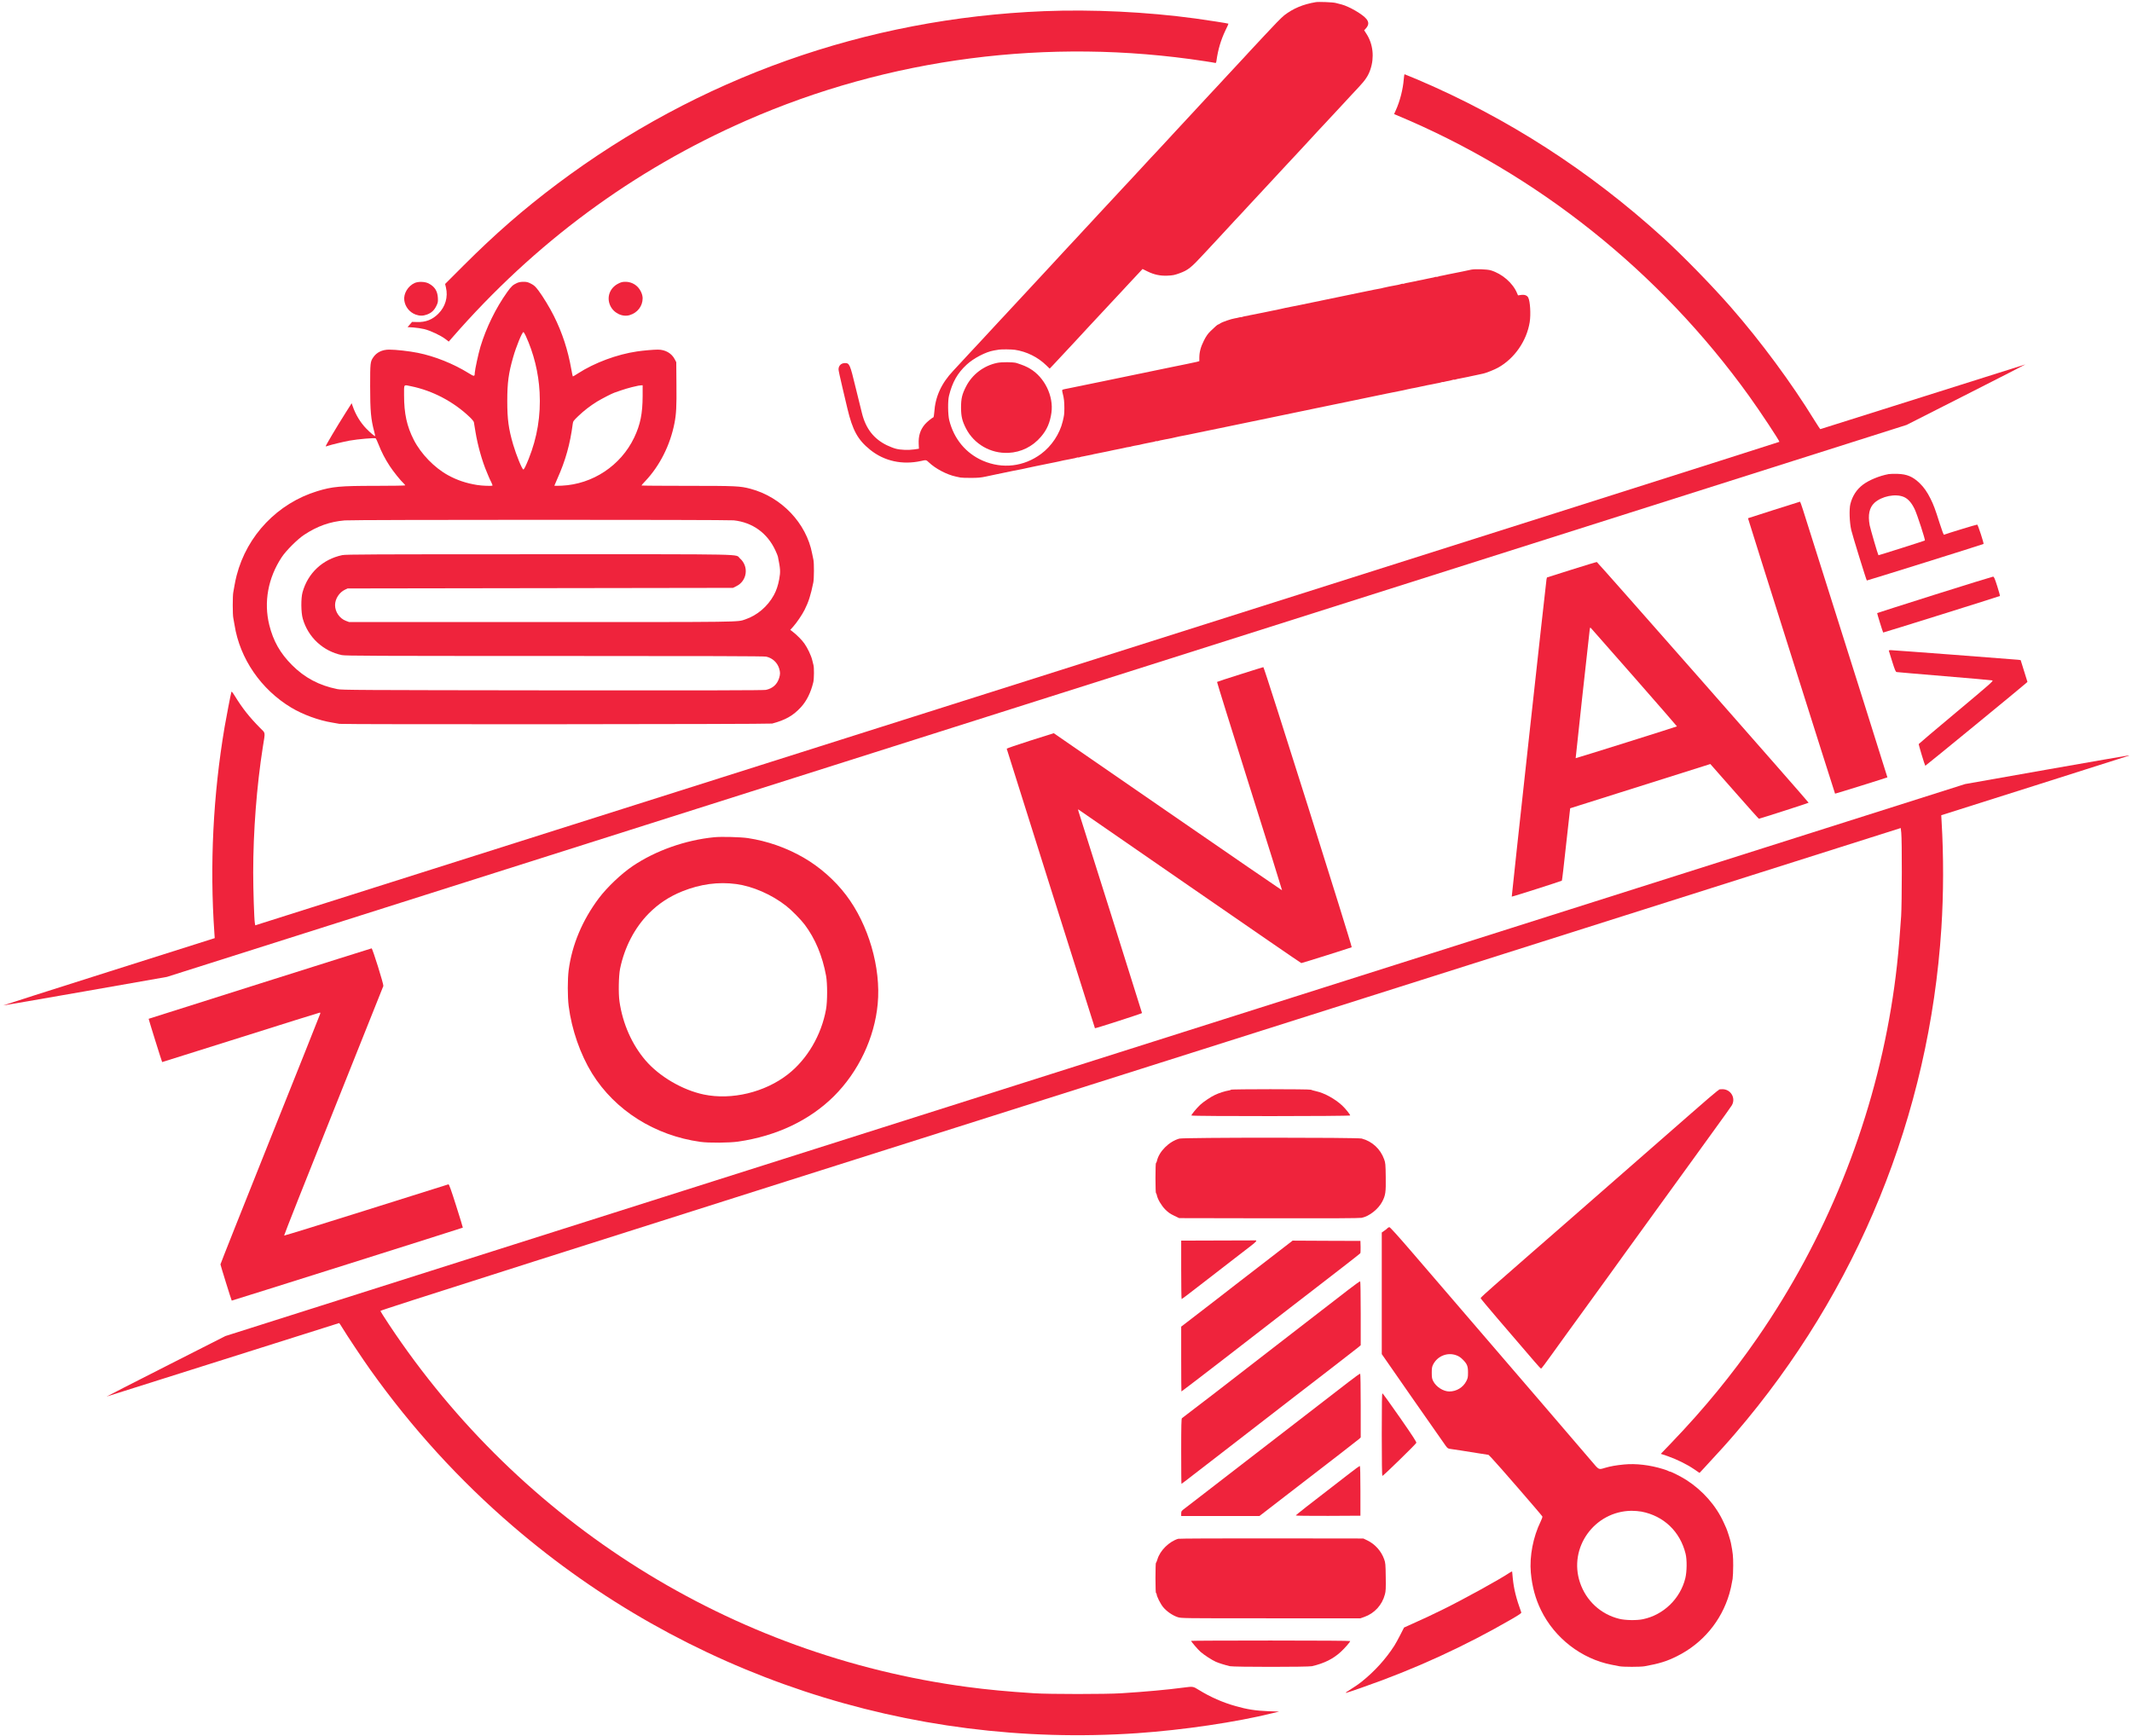
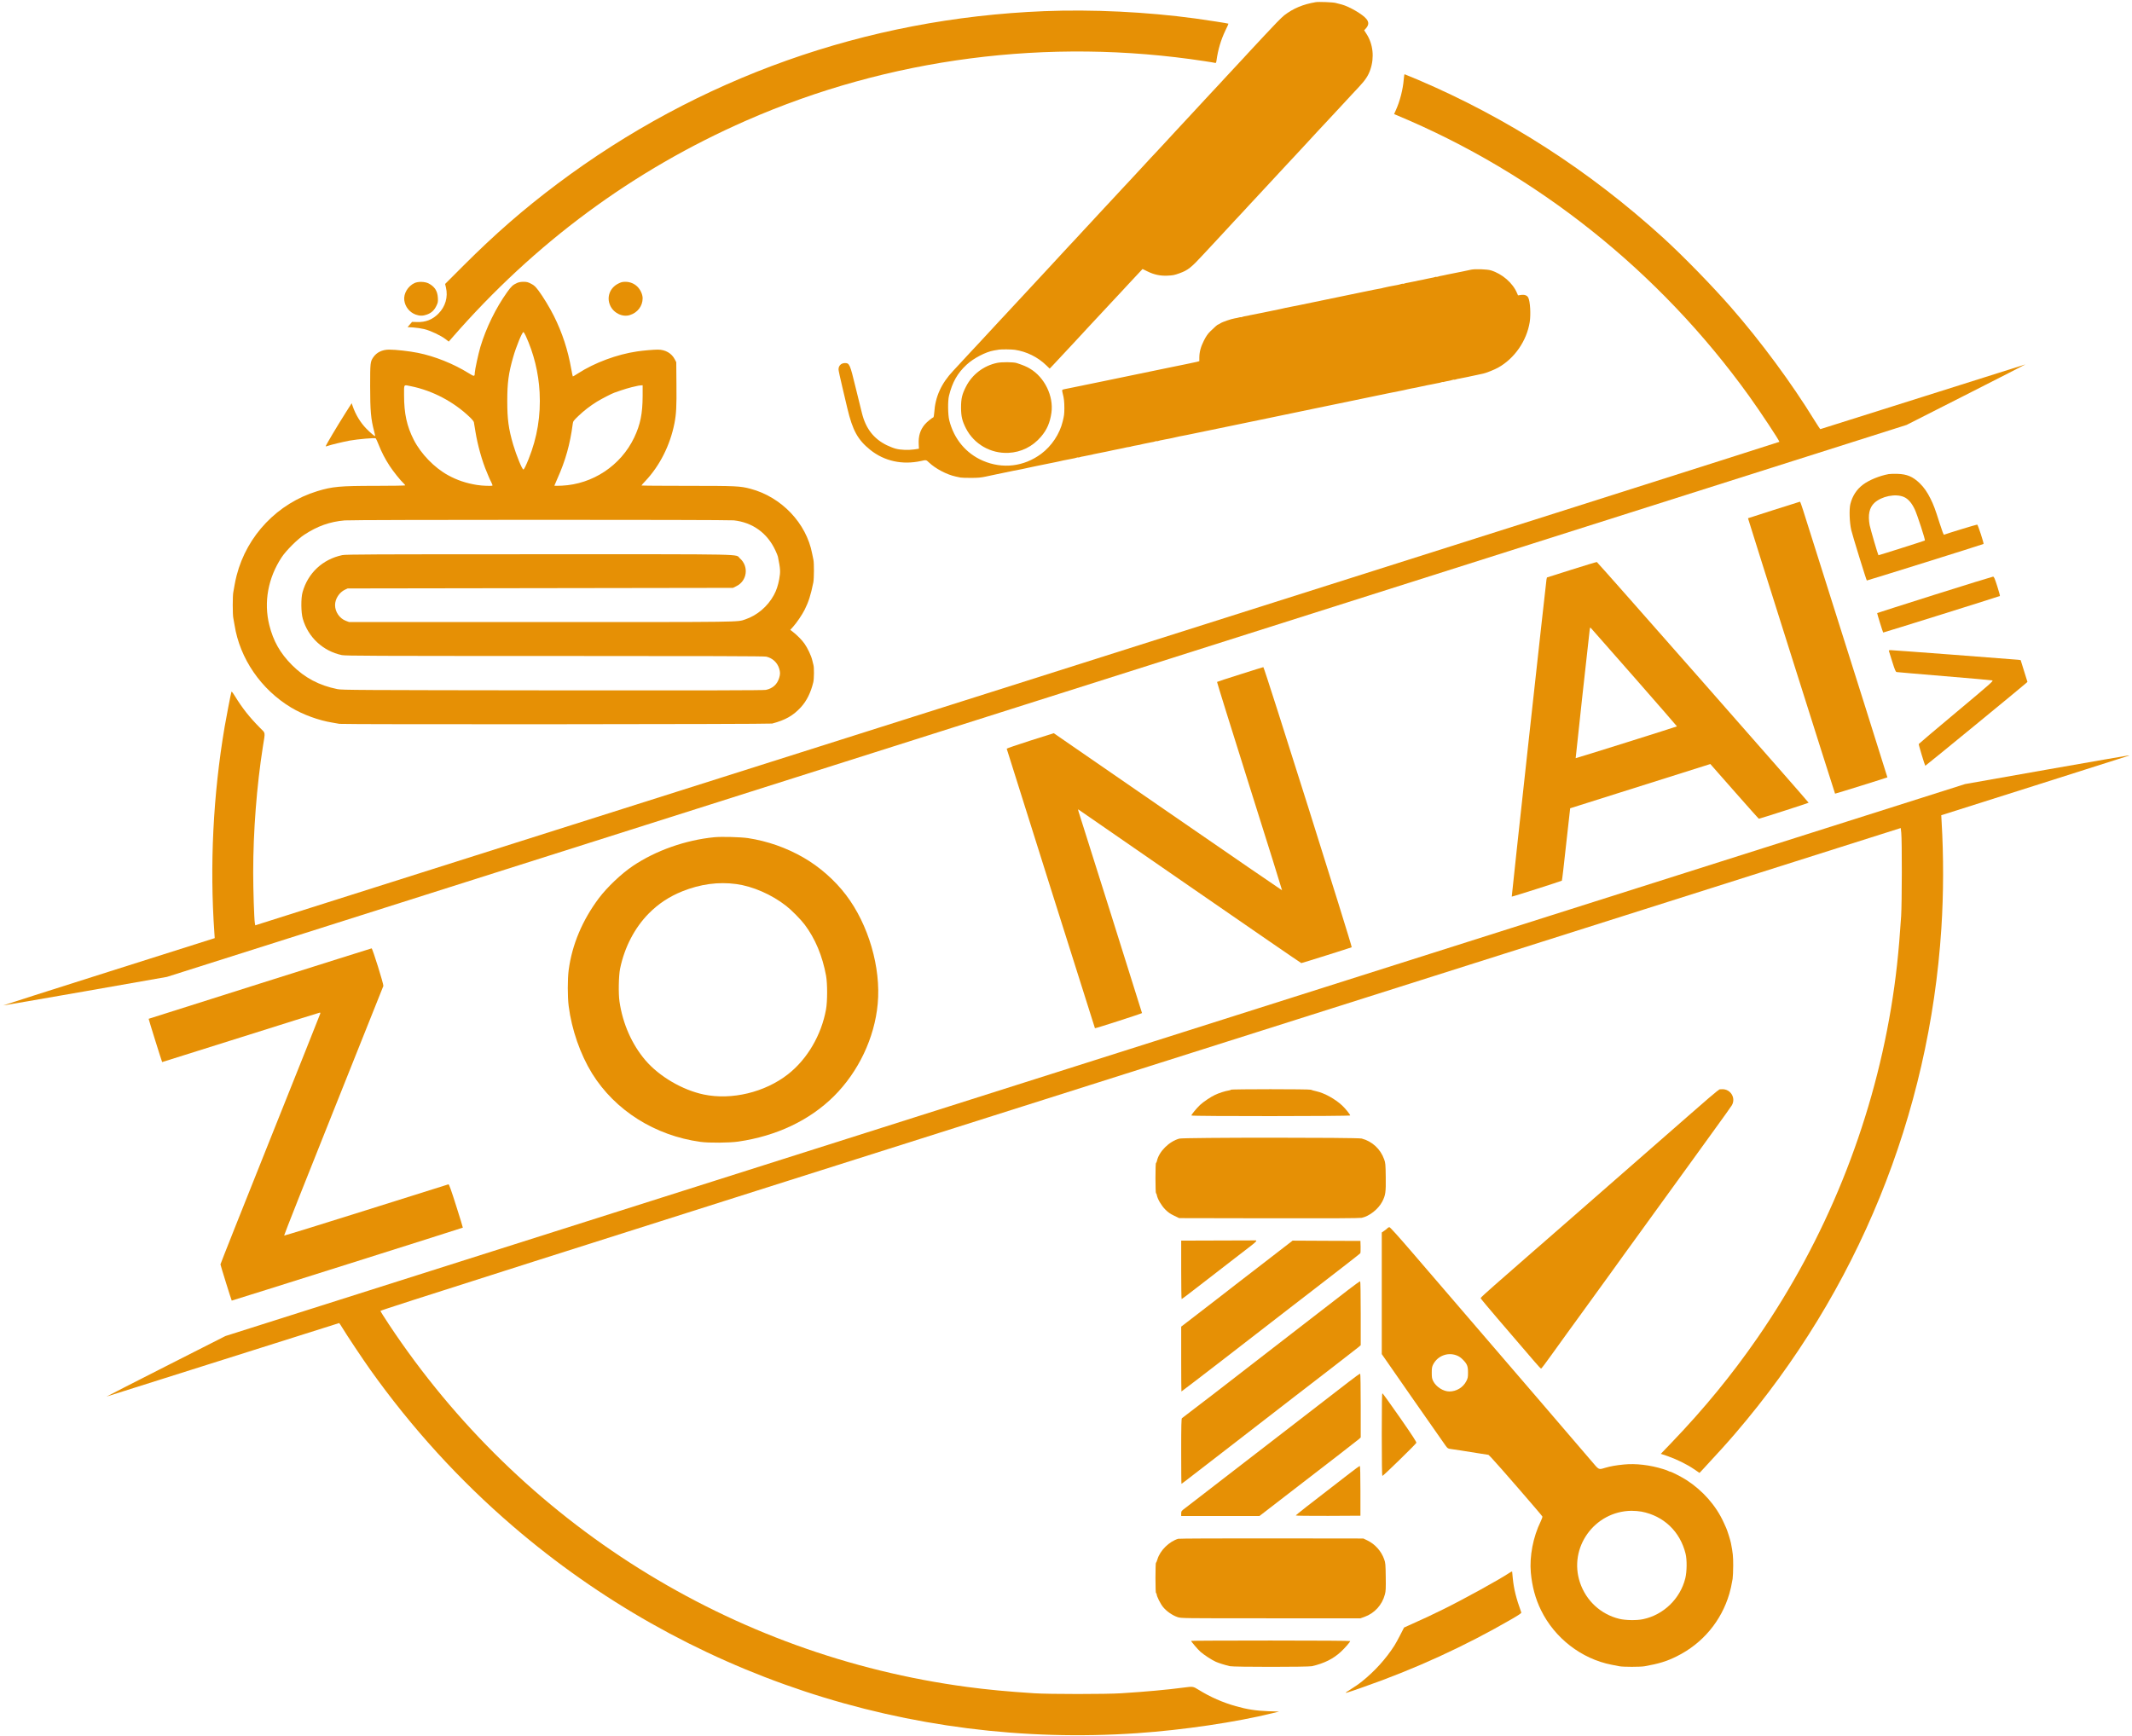
<svg xmlns="http://www.w3.org/2000/svg" version="1.0" width="3646pt" height="2968pt" viewBox="0 0 3646 2968" preserveAspectRatio="xMidYMid meet">
-   <g transform="translate(0,2968) scale(0.1,-0.1)" fill="#EF233C" stroke="none">
+   <g transform="translate(0,2968) scale(0.1,-0.1)" fill="#e69005" stroke="none">
    <path d="M22500 29643 c-217 -37 -383 -106 -538 -225 -43 -33 -190 -184 -342 -349 -31 -34 -227 -244 -260 -279 -14 -15 -49 -53 -79 -86 -30 -32 -107 -115 -171 -184 -64 -69 -141 -152 -171 -184 -30 -33 -65 -71 -79 -86 -14 -14 -72 -77 -130 -139 -58 -62 -116 -125 -130 -140 -14 -15 -70 -75 -125 -135 -55 -59 -111 -120 -125 -135 -72 -77 -238 -257 -260 -280 -14 -15 -77 -83 -140 -152 -64 -68 -147 -158 -185 -199 -39 -41 -77 -82 -85 -90 -8 -9 -60 -65 -115 -125 -55 -59 -111 -120 -125 -135 -14 -14 -70 -75 -125 -135 -55 -60 -109 -118 -121 -129 -11 -12 -49 -52 -84 -91 -58 -64 -283 -306 -321 -345 -8 -9 -68 -73 -132 -143 -63 -69 -124 -134 -134 -144 -10 -11 -63 -68 -118 -128 -55 -60 -109 -118 -121 -129 -11 -12 -49 -52 -84 -91 -35 -38 -95 -104 -134 -145 -39 -42 -116 -125 -171 -185 -55 -60 -107 -116 -115 -124 -16 -17 -78 -84 -270 -291 -63 -68 -147 -158 -186 -200 -39 -41 -102 -109 -139 -150 -38 -41 -72 -77 -75 -80 -3 -3 -60 -63 -125 -135 -65 -71 -121 -132 -125 -135 -4 -3 -60 -63 -125 -135 -66 -71 -124 -134 -131 -140 -6 -5 -62 -66 -125 -135 -63 -69 -142 -154 -176 -190 -205 -217 -309 -445 -326 -715 -3 -44 -10 -81 -15 -83 -24 -8 -114 -82 -147 -122 -78 -93 -110 -196 -104 -334 l4 -81 -80 -12 c-101 -14 -231 -10 -315 12 -36 9 -105 36 -155 60 -224 110 -360 286 -425 550 -17 66 -66 268 -111 450 -92 381 -102 404 -177 405 -67 0 -112 -44 -112 -109 0 -16 29 -152 65 -302 36 -151 75 -314 86 -364 90 -379 179 -539 392 -710 241 -193 548 -260 867 -190 88 20 89 20 133 -22 115 -110 308 -211 462 -244 28 -6 64 -13 80 -17 17 -4 98 -6 180 -6 118 0 173 5 255 23 58 13 125 27 150 32 25 5 86 17 135 28 126 27 289 60 328 66 17 3 39 8 47 10 8 2 26 6 40 9 14 3 79 17 145 31 141 30 209 44 250 51 17 2 37 7 45 9 8 2 31 7 50 10 19 3 49 10 65 14 17 5 48 12 70 16 80 14 90 16 105 20 8 3 33 7 54 11 22 3 50 10 64 15 14 5 27 7 29 5 3 -3 15 -1 28 4 13 5 42 12 66 15 24 4 46 8 49 10 3 2 25 6 50 10 25 4 47 8 51 10 3 2 21 7 40 10 19 3 41 8 49 10 8 2 31 7 50 10 19 3 42 8 50 10 8 2 31 7 50 10 19 3 43 8 52 11 9 3 27 7 40 9 13 3 34 7 48 10 14 3 36 7 50 10 14 3 36 7 50 10 14 3 35 7 48 10 13 2 31 7 40 9 9 3 34 8 55 10 21 3 41 7 45 10 4 2 23 7 42 10 66 10 142 26 148 30 4 2 27 7 52 11 25 4 47 8 50 10 3 2 25 6 49 10 24 3 53 10 66 15 13 5 25 7 28 4 2 -2 15 0 29 5 14 5 42 12 64 15 21 4 46 8 54 11 15 4 25 6 105 20 22 4 54 11 70 16 17 4 45 11 62 14 44 7 201 39 348 70 66 14 129 28 140 29 11 2 90 18 175 36 85 18 216 45 290 60 74 15 203 42 285 59 83 17 218 45 300 62 83 17 191 40 240 50 50 11 113 24 140 29 28 5 91 18 140 29 50 10 158 33 240 50 83 17 215 44 295 61 80 17 213 44 295 61 234 48 421 87 530 110 55 12 118 25 140 29 22 4 65 13 95 19 30 6 69 14 85 17 17 2 37 7 45 9 8 2 31 7 50 10 19 3 49 10 65 15 17 5 50 12 75 16 25 4 47 8 50 9 3 0 21 4 40 8 19 4 44 9 55 12 93 20 168 36 201 41 21 3 41 7 44 9 3 2 25 6 49 10 24 3 54 10 67 15 13 5 24 8 24 5 0 -2 14 0 32 5 17 5 49 12 71 15 21 4 50 11 64 16 14 5 28 7 30 5 3 -3 15 -1 28 4 13 5 42 12 66 15 24 4 46 8 49 10 3 2 23 6 45 9 22 4 47 8 55 11 8 2 26 6 40 9 14 2 59 12 100 21 41 9 93 21 115 25 57 13 190 66 255 102 281 157 488 457 540 778 21 134 8 356 -25 420 -20 38 -63 54 -125 45 l-50 -7 -16 37 c-72 174 -254 332 -449 391 -63 19 -265 26 -335 12 -19 -4 -89 -19 -155 -33 -158 -33 -213 -44 -255 -51 -19 -3 -37 -7 -40 -9 -3 -2 -25 -6 -49 -10 -24 -3 -54 -11 -68 -16 -14 -5 -28 -7 -30 -5 -3 3 -15 1 -27 -4 -13 -4 -40 -11 -62 -14 -21 -4 -46 -8 -54 -11 -8 -2 -27 -6 -43 -9 -15 -3 -35 -7 -45 -10 -9 -3 -34 -7 -56 -11 -21 -3 -41 -7 -45 -9 -3 -3 -26 -7 -51 -11 -25 -4 -47 -8 -50 -10 -3 -2 -25 -6 -49 -10 -24 -3 -53 -10 -66 -15 -13 -5 -25 -7 -28 -4 -2 2 -15 0 -29 -5 -14 -5 -40 -12 -59 -15 -62 -10 -241 -46 -248 -50 -3 -2 -22 -7 -41 -10 -36 -5 -134 -25 -375 -75 -77 -16 -207 -43 -290 -60 -82 -17 -215 -44 -295 -61 -296 -62 -617 -128 -663 -135 -18 -3 -41 -9 -52 -12 -11 -3 -29 -7 -40 -9 -11 -2 -76 -15 -145 -30 -69 -14 -134 -28 -145 -30 -11 -1 -52 -10 -91 -18 -39 -9 -88 -18 -110 -22 -21 -3 -42 -8 -45 -10 -4 -2 -25 -6 -47 -9 -23 -3 -52 -9 -66 -15 -15 -5 -26 -8 -26 -5 0 2 -14 0 -32 -5 -17 -5 -49 -12 -71 -15 -60 -9 -216 -63 -247 -85 -15 -11 -32 -20 -37 -20 -10 0 -61 -44 -135 -117 -42 -41 -72 -84 -109 -157 -55 -109 -78 -196 -79 -292 l0 -61 -42 -12 c-24 -6 -101 -23 -173 -37 -71 -14 -191 -39 -265 -54 -74 -15 -205 -42 -290 -60 -85 -18 -216 -45 -290 -60 -74 -15 -205 -42 -290 -60 -85 -18 -216 -45 -290 -60 -481 -100 -525 -109 -565 -116 -16 -2 -37 -7 -45 -9 -8 -2 -31 -7 -50 -10 -19 -3 -39 -10 -43 -14 -5 -5 -2 -33 7 -62 21 -78 28 -141 28 -253 -1 -102 -3 -119 -28 -223 -51 -214 -190 -423 -369 -556 -295 -219 -660 -262 -995 -118 -290 125 -496 372 -576 691 -24 93 -27 335 -5 420 57 233 145 388 302 533 119 110 328 219 465 242 21 3 62 10 89 15 44 7 213 5 270 -3 201 -30 392 -124 538 -266 l58 -56 62 65 c53 56 258 276 337 361 14 15 70 76 125 135 55 60 109 118 120 130 65 69 155 165 260 279 66 71 152 163 191 205 39 41 97 104 130 139 32 35 70 76 84 91 14 14 70 75 125 134 55 59 112 121 127 136 l27 29 88 -43 c109 -54 216 -76 333 -71 104 5 121 9 211 41 145 52 199 95 419 334 125 135 126 136 266 286 66 71 149 161 184 199 35 39 73 79 84 91 12 11 66 69 121 129 55 60 107 116 115 125 8 8 46 49 84 90 107 115 298 321 326 351 14 15 71 76 125 135 55 60 114 122 130 140 17 17 75 80 130 139 55 60 111 121 125 135 14 15 70 76 125 135 55 60 107 116 115 125 8 8 46 49 84 90 38 41 101 109 140 150 39 42 123 132 186 200 64 69 147 159 185 200 39 41 95 102 126 135 109 116 159 192 194 296 71 207 46 436 -66 609 l-40 62 31 34 c49 56 52 104 8 159 -61 78 -292 213 -423 248 -33 8 -80 21 -105 27 -44 12 -292 22 -340 13z" />
    <path d="M17855 29489 c-3043 -122 -5909 -1140 -8330 -2958 -572 -430 -1058 -853 -1597 -1392 l-316 -316 14 -59 c39 -165 -9 -329 -130 -450 -102 -102 -217 -147 -365 -142 l-84 2 -38 -44 -39 -45 98 -6 c53 -4 138 -16 187 -28 104 -25 283 -109 365 -172 l54 -42 56 64 c1414 1625 3096 2867 5030 3716 2442 1072 5170 1426 7840 1017 91 -14 172 -27 181 -30 13 -4 18 5 23 43 26 186 75 350 152 512 31 62 54 114 52 116 -5 5 -376 63 -568 89 -833 113 -1763 158 -2585 125z" />
    <path d="M24006 28323 c-13 -169 -66 -376 -135 -527 l-30 -67 37 -16 c2400 -999 4505 -2677 6038 -4813 187 -260 514 -755 514 -777 0 -4 -5865 -1867 -13033 -4139 l-13032 -4131 -7 41 c-12 71 -28 571 -28 862 0 704 60 1480 165 2149 43 269 49 227 -48 325 -183 185 -300 333 -433 549 -40 63 -53 79 -57 65 -10 -31 -95 -471 -116 -599 -197 -1164 -256 -2367 -175 -3521 l6 -90 -1811 -574 c-996 -316 -1809 -575 -1807 -577 1 -2 632 107 1402 242 l1399 246 14875 4720 14875 4721 1017 516 c559 284 1016 517 1015 519 -1 1 -789 -248 -1751 -553 -962 -305 -1752 -554 -1756 -554 -4 0 -49 68 -101 152 -392 638 -916 1347 -1428 1933 -330 377 -820 879 -1161 1190 -1262 1147 -2658 2047 -4194 2702 -121 51 -223 93 -226 93 -4 0 -10 -39 -14 -87z" />
    <path d="M7090 24839 c-114 -52 -192 -182 -176 -297 15 -110 89 -203 193 -242 68 -25 128 -25 195 0 76 28 122 71 159 145 29 60 31 70 27 144 -7 115 -55 189 -158 243 -63 32 -177 36 -240 7z" />
    <path d="M8842 24840 c-72 -33 -97 -56 -170 -158 -193 -271 -358 -608 -456 -933 -35 -117 -95 -395 -97 -447 -1 -65 -7 -65 -104 -5 -261 162 -581 290 -870 348 -151 30 -374 55 -490 55 -118 0 -215 -47 -272 -132 -51 -75 -53 -97 -53 -494 0 -422 13 -564 69 -774 11 -41 18 -76 16 -79 -6 -6 -85 60 -149 126 -102 104 -186 243 -235 387 l-17 49 -101 -159 c-160 -253 -343 -562 -343 -578 0 -3 18 1 40 9 54 19 267 70 370 89 147 26 428 50 446 38 5 -4 27 -52 49 -107 49 -126 110 -244 189 -365 61 -94 188 -252 240 -299 14 -14 26 -28 26 -33 0 -4 -226 -8 -502 -8 -613 0 -743 -12 -1002 -91 -677 -207 -1202 -756 -1379 -1441 -13 -51 -30 -127 -36 -168 -6 -41 -16 -94 -21 -118 -13 -55 -13 -389 0 -444 5 -24 15 -77 21 -118 90 -574 452 -1102 969 -1413 200 -120 474 -220 700 -256 41 -7 98 -17 125 -22 61 -12 7354 -7 7400 5 227 60 360 136 492 280 98 107 169 250 212 429 13 56 15 251 2 293 -5 16 -14 54 -21 84 -17 74 -80 208 -134 283 -43 61 -124 143 -201 203 l-40 31 49 54 c60 67 153 203 196 289 68 135 104 248 149 468 13 65 14 327 2 385 -5 23 -15 71 -22 107 -98 521 -525 970 -1056 1110 -176 47 -247 50 -1080 50 -431 0 -783 3 -783 6 0 4 30 39 68 78 246 261 423 614 496 986 31 160 38 284 34 665 l-3 380 -25 48 c-53 104 -161 167 -289 167 -75 0 -248 -15 -356 -31 -343 -50 -729 -194 -1009 -375 -48 -31 -88 -55 -90 -53 -3 2 -14 58 -26 124 -58 329 -154 623 -297 909 -67 136 -187 333 -262 433 -56 74 -76 93 -129 120 -54 28 -74 33 -130 33 -45 0 -81 -7 -110 -20z m148 -902 c139 -303 220 -632 238 -968 21 -399 -40 -771 -187 -1139 -51 -125 -78 -181 -91 -181 -21 0 -120 242 -174 425 -79 270 -101 433 -101 745 0 314 22 478 101 752 51 180 153 428 175 428 5 0 23 -28 39 -62z m-1962 -864 c372 -76 731 -265 1009 -532 34 -32 64 -70 67 -83 3 -13 14 -85 26 -158 37 -232 117 -516 195 -696 7 -16 21 -50 31 -75 10 -25 30 -68 45 -97 14 -29 24 -55 21 -58 -11 -10 -175 -5 -265 10 -185 30 -341 82 -495 167 -234 128 -463 365 -585 603 -120 235 -167 451 -167 767 0 194 -12 179 118 152z m3962 -166 c-1 -304 -39 -490 -145 -713 -229 -479 -709 -797 -1237 -822 -71 -3 -128 -3 -128 -1 0 3 23 57 51 119 140 312 218 590 264 941 5 42 13 53 93 130 98 94 203 175 322 249 79 48 255 139 295 152 11 3 63 21 115 40 52 18 136 43 185 55 120 28 126 29 158 31 l27 1 0 -182z m1558 -2128 c322 -35 575 -218 712 -514 21 -44 40 -92 43 -106 43 -212 46 -256 23 -385 -20 -108 -49 -196 -92 -274 -107 -195 -286 -347 -488 -415 -142 -48 19 -46 -3488 -46 l-3287 0 -56 21 c-107 40 -185 153 -185 269 0 107 72 218 170 264 l45 21 3295 5 3295 5 58 29 c185 90 217 338 61 475 -89 78 244 71 -3435 71 -2843 0 -3307 -2 -3366 -15 -336 -71 -588 -307 -679 -635 -29 -101 -27 -349 4 -453 91 -317 346 -554 668 -622 60 -13 553 -15 3636 -15 2619 0 3581 -3 3620 -11 107 -23 191 -100 223 -204 19 -63 19 -97 0 -160 -34 -111 -110 -180 -227 -205 -39 -8 -986 -10 -3648 -8 -3349 4 -3601 5 -3680 21 -312 63 -558 193 -776 411 -204 205 -320 410 -389 686 -97 392 -21 806 213 1160 74 112 270 308 383 382 226 149 438 225 694 247 142 13 6537 13 6653 1z" />
    <path d="M10569 24827 c-140 -72 -198 -229 -135 -370 57 -131 211 -206 337 -166 133 41 218 154 219 286 0 65 -35 144 -87 197 -54 55 -129 86 -207 86 -53 0 -75 -6 -127 -33z" />
    <path d="M17052 23473 c-230 -48 -426 -198 -531 -403 -69 -135 -86 -206 -86 -365 1 -150 20 -227 86 -356 138 -266 420 -428 722 -415 219 10 415 107 559 276 103 120 155 242 179 412 39 284 -118 606 -368 753 -67 39 -106 55 -228 96 -54 17 -255 19 -333 2z" />
    <path d="M32299 21571 c-158 -29 -337 -103 -439 -180 -108 -81 -181 -192 -216 -331 -23 -89 -15 -318 15 -447 20 -87 256 -852 266 -862 4 -3 1974 613 1996 625 10 6 -95 327 -108 331 -8 3 -499 -147 -568 -173 -7 -3 -34 69 -75 198 -74 235 -105 318 -156 419 -55 112 -116 198 -186 265 -117 112 -216 154 -378 159 -58 2 -126 0 -151 -4z m259 -391 c73 -31 135 -102 187 -213 43 -91 183 -522 173 -532 -5 -5 -792 -255 -794 -252 -11 15 -137 448 -150 513 -33 177 -6 302 81 383 124 114 361 162 503 101z" />
    <path d="M30335 20958 c-242 -77 -441 -141 -442 -142 -3 -2 1484 -4706 1489 -4711 3 -3 888 273 895 279 2 2 -565 1797 -1443 4574 -24 78 -48 141 -52 141 -4 -1 -205 -64 -447 -141z" />
    <path d="M26875 19936 l-420 -133 -8 -34 c-8 -38 -598 -5421 -594 -5425 5 -5 850 265 857 273 4 4 37 284 73 622 37 338 68 615 69 616 2 1 542 172 1200 379 l1197 378 34 -39 c19 -21 204 -231 412 -468 208 -236 380 -429 384 -429 37 7 851 269 851 274 0 12 -3609 4115 -3622 4117 -7 1 -202 -58 -433 -131z m1080 -1849 c400 -456 725 -830 723 -831 -7 -7 -1730 -548 -1732 -544 -2 2 218 2019 239 2187 7 52 7 53 25 35 9 -11 345 -392 745 -847z" />
    <path d="M33085 19508 c-539 -171 -982 -312 -983 -314 -4 -3 96 -326 103 -333 4 -3 1975 614 1996 625 4 2 -17 77 -45 166 -43 134 -55 163 -72 165 -10 0 -460 -139 -999 -309z" />
    <path d="M32302 18548 c3 -7 29 -91 58 -186 45 -143 58 -173 75 -177 11 -2 378 -34 815 -70 437 -36 807 -69 821 -73 24 -6 -25 -50 -613 -542 -352 -294 -642 -540 -645 -546 -4 -10 102 -361 112 -372 3 -4 1682 1373 1723 1413 l24 22 -58 186 -58 186 -41 6 c-57 7 -2144 165 -2184 165 -22 0 -32 -4 -29 -12z" />
    <path d="M21207 18145 c-213 -67 -391 -125 -394 -129 -3 -3 247 -805 555 -1783 309 -977 559 -1779 557 -1781 -2 -2 -881 602 -1954 1342 l-1950 1345 -403 -127 c-222 -71 -402 -133 -402 -138 2 -11 1506 -4778 1509 -4781 5 -7 805 252 805 259 0 7 -1038 3305 -1085 3446 -11 33 -11 41 -1 35 7 -5 865 -597 1906 -1317 1042 -720 1898 -1309 1904 -1309 14 0 847 263 862 271 13 8 -1495 4792 -1511 4791 -5 0 -185 -56 -398 -124z" />
    <path d="M34990 16514 l-1385 -245 -14875 -4720 -14875 -4721 -1017 -516 c-559 -284 -1016 -517 -1015 -519 1 -1 895 282 1987 628 1092 346 1987 629 1990 629 3 0 28 -37 55 -82 81 -134 352 -540 475 -713 708 -995 1525 -1893 2443 -2681 2952 -2538 6772 -3805 10672 -3539 787 54 1693 188 2320 343 l110 27 -185 6 c-211 8 -361 31 -555 86 -225 63 -436 156 -635 279 -99 61 -97 60 -260 39 -278 -37 -651 -71 -1065 -97 -265 -17 -1225 -17 -1490 0 -453 29 -801 62 -1145 108 -4033 539 -7627 2792 -9887 6198 -80 120 -146 225 -147 234 -1 13 2632 851 12999 4137 l13000 4122 9 -81 c14 -130 12 -1204 -2 -1426 -40 -621 -90 -1076 -173 -1575 -336 -2018 -1120 -3953 -2282 -5635 -443 -640 -911 -1211 -1467 -1791 l-188 -196 111 -37 c147 -50 334 -141 454 -223 l97 -66 74 79 c256 276 405 441 540 599 2090 2435 3316 5444 3522 8640 38 586 39 1237 4 1820 l-6 111 1588 503 c874 277 1598 507 1609 512 l20 8 -20 -1 c-11 0 -643 -110 -1405 -244z" />
    <path d="M12217 15360 c-493 -48 -1003 -228 -1395 -492 -197 -133 -438 -362 -580 -550 -283 -377 -460 -798 -517 -1231 -20 -153 -20 -459 0 -614 51 -403 199 -827 400 -1153 393 -633 1075 -1064 1855 -1171 141 -20 497 -17 645 5 655 95 1221 364 1636 776 420 418 696 999 749 1580 58 618 -158 1358 -542 1862 -193 254 -454 483 -729 641 -295 169 -615 281 -949 332 -124 18 -449 27 -573 15z m373 -801 c283 -38 608 -180 855 -374 92 -72 250 -232 316 -320 180 -239 304 -535 366 -875 24 -134 24 -438 -1 -575 -79 -439 -321 -852 -651 -1110 -395 -309 -962 -445 -1439 -346 -365 77 -759 307 -997 584 -232 271 -390 627 -445 1007 -20 138 -14 440 10 560 75 366 248 700 491 946 167 168 349 288 574 379 310 124 616 165 921 124z" />
    <path d="M4445 12857 c-1045 -330 -1901 -601 -1903 -603 -3 -2 226 -736 231 -740 1 -1 605 189 1342 422 737 233 1346 424 1354 424 8 0 11 -7 8 -17 -2 -10 -387 -975 -856 -2146 -468 -1170 -851 -2134 -851 -2143 0 -13 187 -615 193 -620 3 -3 3948 1243 3952 1248 2 2 -49 170 -114 373 -87 275 -121 369 -132 368 -7 -2 -641 -201 -1408 -443 -767 -242 -1398 -437 -1402 -433 -4 4 375 962 842 2128 467 1166 852 2130 855 2141 7 27 -186 644 -201 643 -5 -1 -865 -271 -1910 -602z" />
    <path d="M21050 11041 c0 -4 -19 -11 -42 -14 -55 -8 -157 -41 -228 -73 -69 -32 -202 -121 -255 -171 -64 -60 -156 -173 -150 -183 9 -15 2715 -13 2715 1 0 17 -83 119 -136 169 -121 113 -304 214 -444 245 -41 9 -83 21 -92 26 -23 12 -1368 12 -1368 0z" />
    <path d="M29398 11043 c-1 -5 -15 -15 -30 -23 -14 -8 -217 -181 -449 -385 -408 -356 -931 -814 -1938 -1695 -261 -228 -493 -431 -515 -450 -23 -19 -151 -131 -286 -249 -269 -235 -269 -235 -617 -540 -134 -117 -243 -218 -243 -224 0 -7 132 -165 293 -353 493 -574 537 -625 636 -741 53 -62 101 -113 106 -112 6 0 83 102 172 227 90 125 210 292 268 372 58 80 183 252 278 383 192 267 286 396 436 602 56 77 133 185 173 240 39 55 88 123 108 150 21 28 133 183 250 345 117 162 241 333 275 380 84 115 485 669 623 860 61 85 234 324 383 530 150 206 283 393 296 415 71 123 -18 275 -161 275 -30 0 -56 -3 -58 -7z" />
    <path d="M20169 10205 c-176 -48 -349 -221 -384 -382 -3 -18 -11 -33 -16 -33 -5 0 -9 -108 -9 -260 0 -145 4 -260 9 -260 5 0 12 -15 15 -34 13 -67 76 -174 142 -242 50 -50 86 -76 152 -107 l87 -42 1535 -3 c1072 -2 1551 1 1587 8 130 27 283 148 350 275 57 110 65 160 61 424 -3 217 -5 241 -27 301 -63 177 -204 308 -384 356 -74 20 -3047 19 -3118 -1z" />
    <path d="M23729 8674 c-7 -9 -32 -29 -56 -45 l-43 -30 0 -1040 0 -1040 526 -757 c290 -416 544 -780 565 -808 35 -48 41 -52 91 -58 29 -4 105 -15 168 -25 63 -11 196 -32 295 -47 l180 -28 50 -50 c83 -84 867 -988 872 -1005 2 -9 -11 -48 -30 -86 -129 -264 -192 -593 -168 -872 22 -238 77 -445 174 -643 233 -478 691 -833 1207 -934 47 -9 107 -21 133 -26 65 -13 359 -13 433 0 245 44 379 85 549 170 440 218 762 602 899 1070 23 81 32 119 56 254 5 33 10 136 10 230 0 159 -5 209 -39 384 -10 52 -62 216 -81 257 -5 11 -24 54 -43 95 -130 287 -358 546 -638 726 -82 53 -261 144 -282 144 -7 0 -17 4 -22 8 -6 5 -48 21 -95 35 -222 69 -465 98 -667 78 -135 -13 -232 -30 -323 -57 -115 -34 -101 -41 -236 118 -114 135 -354 414 -933 1088 -140 162 -360 419 -490 570 -130 151 -376 437 -546 635 -566 658 -747 869 -1108 1289 -228 265 -365 416 -376 416 -10 0 -24 -7 -32 -16z m1178 -2176 c39 -14 74 -37 108 -72 75 -75 90 -113 90 -222 0 -81 -3 -97 -30 -149 -54 -106 -168 -175 -289 -175 -103 0 -226 78 -276 176 -21 42 -25 63 -25 144 0 80 4 102 24 142 75 146 246 213 398 156z m3164 -2673 c381 -73 662 -341 755 -722 25 -103 23 -303 -5 -418 -86 -349 -372 -627 -723 -700 -106 -23 -300 -20 -406 6 -316 77 -567 308 -672 620 -201 596 246 1220 880 1228 52 0 129 -6 171 -14z" />
    <path d="M20833 8462 l-633 -2 0 -500 c0 -275 3 -500 8 -500 4 0 107 78 229 173 121 94 283 220 360 278 76 59 221 171 323 250 102 79 226 174 275 212 83 64 105 89 80 91 -5 1 -295 0 -642 -2z" />
    <path d="M21730 8170 c-206 -159 -476 -367 -599 -462 -123 -95 -242 -188 -265 -206 -48 -37 -478 -369 -590 -455 l-76 -58 0 -555 c0 -304 2 -554 4 -554 4 0 390 296 698 534 64 50 217 169 340 263 334 258 482 373 818 633 168 129 355 274 415 320 408 314 781 604 788 614 4 6 6 56 5 111 l-3 100 -580 2 -580 3 -375 -290z" />
    <path d="M23059 7620 c-107 -83 -214 -166 -239 -185 -25 -19 -121 -93 -214 -165 -158 -123 -621 -480 -732 -566 -98 -75 -559 -432 -1102 -853 -301 -232 -553 -425 -559 -428 -10 -4 -13 -126 -13 -564 0 -307 2 -559 5 -559 3 0 99 73 214 163 115 89 332 257 482 372 521 403 775 599 989 765 118 92 238 184 266 206 28 21 87 66 130 100 43 33 264 203 489 377 226 174 429 333 453 352 l42 36 0 544 c0 310 -4 546 -9 549 -5 3 -96 -62 -202 -144z" />
    <path d="M23062 6042 c-212 -164 -509 -394 -927 -716 -154 -119 -361 -279 -460 -355 -172 -133 -690 -533 -785 -606 -25 -19 -160 -124 -300 -232 -141 -109 -286 -220 -322 -248 -64 -48 -67 -52 -68 -92 l0 -43 669 0 669 0 49 37 c26 20 197 151 378 292 463 358 588 454 940 725 171 132 322 250 338 264 l27 26 0 542 c0 310 -4 545 -9 548 -5 3 -94 -60 -199 -142z" />
    <path d="M23630 5146 c0 -457 4 -707 10 -711 10 -6 563 534 581 566 6 13 -58 112 -279 430 -158 227 -293 414 -300 417 -9 3 -12 -150 -12 -702z" />
    <path d="M23060 4464 c-102 -80 -228 -177 -280 -217 -349 -267 -620 -480 -620 -488 0 -5 226 -8 553 -7 l552 3 0 424 c0 275 -4 425 -10 427 -5 1 -93 -62 -195 -142z" />
    <path d="M20148 3360 c-154 -47 -309 -199 -354 -350 -10 -33 -21 -60 -26 -60 -4 0 -8 -117 -8 -260 0 -167 4 -260 10 -260 6 0 10 -7 10 -16 0 -36 63 -163 110 -221 58 -72 160 -143 247 -172 62 -21 66 -21 1595 -21 l1533 0 68 24 c174 62 304 205 351 386 15 55 17 103 14 300 -3 216 -5 240 -27 300 -50 141 -157 260 -291 324 l-65 31 -1570 2 c-863 1 -1582 -2 -1597 -7z" />
    <path d="M25810 2776 c-163 -110 -774 -447 -1127 -621 -201 -100 -299 -145 -610 -285 l-62 -28 -66 -129 c-36 -70 -80 -151 -98 -178 -145 -227 -337 -440 -556 -615 -58 -47 -111 -83 -246 -169 -68 -44 -47 -38 261 70 896 312 1752 705 2557 1172 117 68 157 96 153 107 -89 247 -127 400 -146 589 -5 57 -10 105 -10 107 0 9 -18 2 -50 -20z" />
    <path d="M20370 1614 c0 -13 114 -146 159 -186 61 -54 193 -140 262 -171 57 -25 154 -55 242 -76 67 -15 1338 -15 1404 0 212 50 363 126 492 245 69 63 161 169 161 185 0 5 -510 9 -1360 9 -748 0 -1360 -3 -1360 -6z" />
  </g>
</svg>
